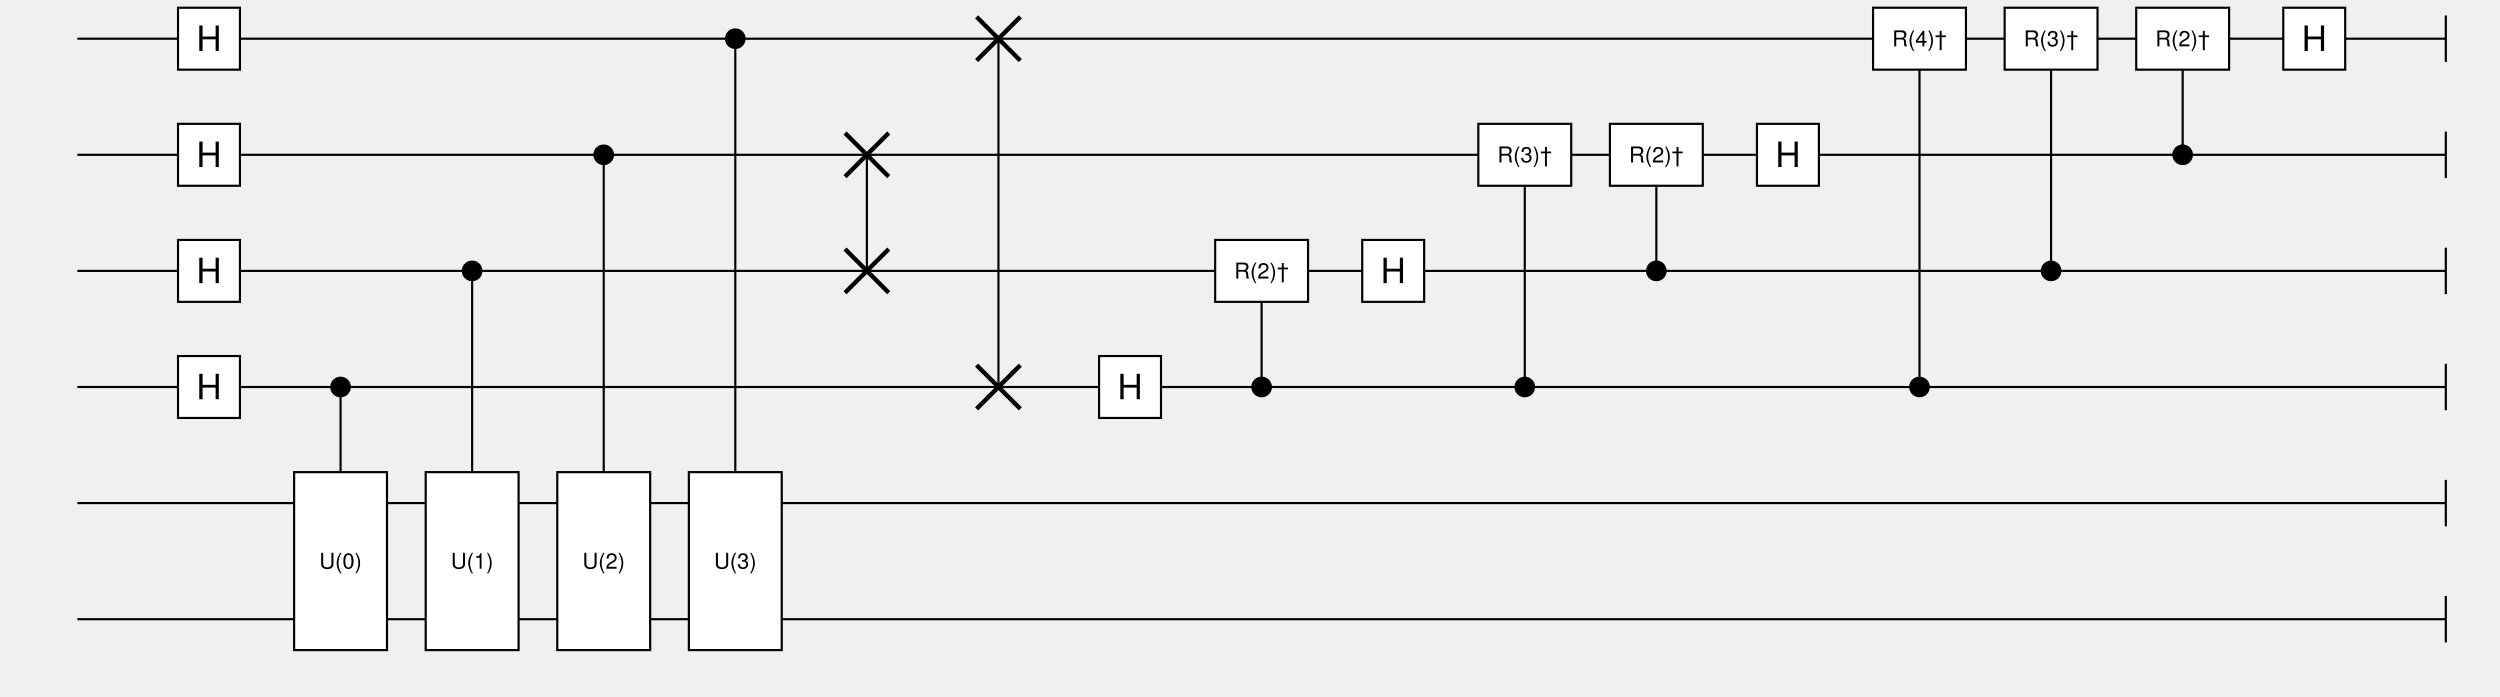
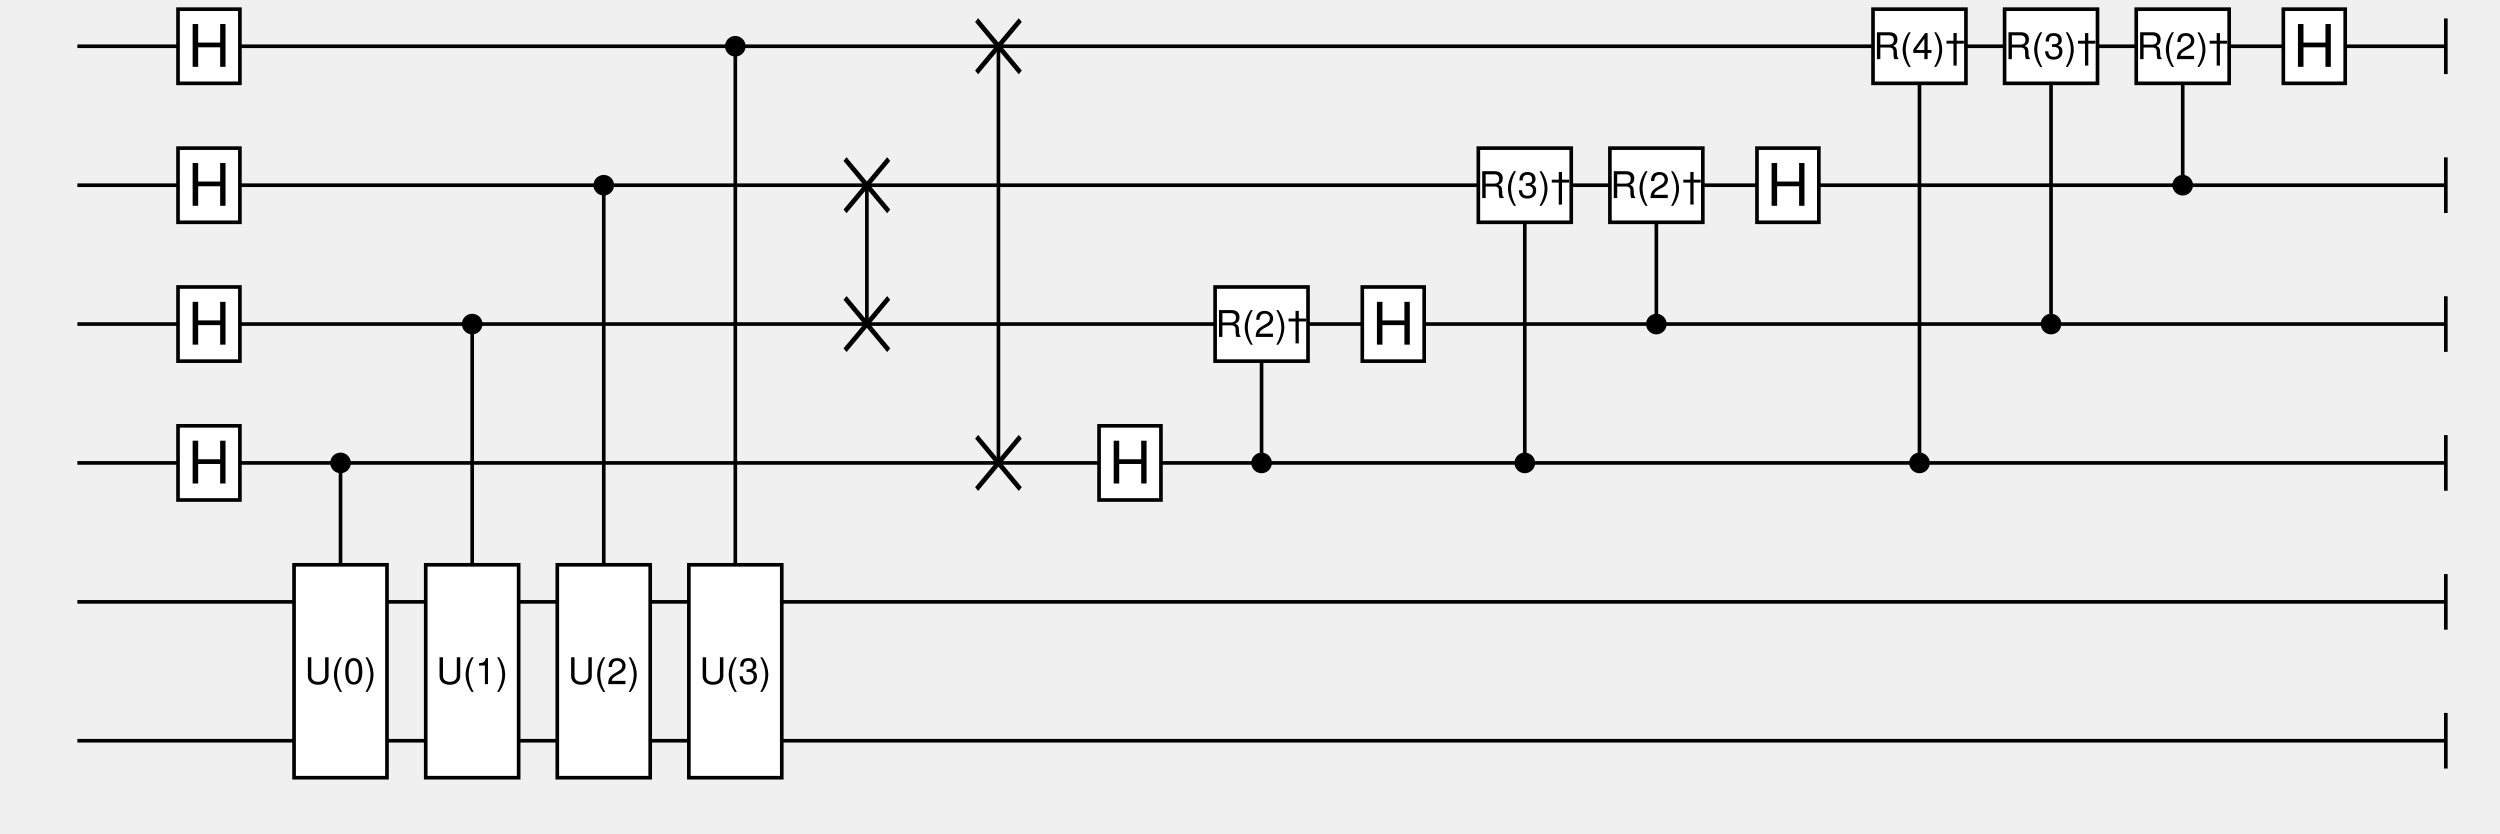
- <svg xmlns="http://www.w3.org/2000/svg" version="1.2" width="403.75mm" height="112.5mm" viewBox="0 0 403.75 112.5" stroke="none" fill="#000000" stroke-width="0.3" font-size="3.88">
+ <svg xmlns="http://www.w3.org/2000/svg" version="1.2" width="240mm" height="80mm" viewBox="0 0 240 80" stroke="none" fill="#000000" stroke-width="0.3" font-size="3.88">
  <defs>
    <marker id="arrow" markerWidth="15" markerHeight="7" refX="5" refY="3.5" orient="auto" markerUnits="strokeWidth">
      <path d="M0,0 L15,3.5 L0,7 z" stroke="context-stroke" fill="context-stroke" />
    </marker>
  </defs>
-   <g stroke-width="0.35" stroke="#000000" id="img-f4092050-1">
-     <g transform="translate(256.88,100)">
-       <path fill="none" d="M138.12,0 L-138.12,0 " class="primitive" />
-     </g>
-   </g>
-   <g stroke-width="0.35" stroke="#000000" id="img-f4092050-2">
-     <g transform="translate(395,100)">
-       <path fill="none" d="M0,-3.75 L0,3.75 " class="primitive" />
-     </g>
-   </g>
-   <g stroke-width="0.35" stroke="#000000" id="img-f4092050-3">
-     <g transform="translate(256.88,81.25)">
-       <path fill="none" d="M138.12,0 L-138.12,0 " class="primitive" />
-     </g>
-   </g>
-   <g stroke-width="0.35" stroke="#000000" id="img-f4092050-4">
-     <g transform="translate(395,81.25)">
-       <path fill="none" d="M0,-3.75 L0,3.75 " class="primitive" />
-     </g>
-   </g>
-   <g stroke-width="0.35" stroke="#000000" id="img-f4092050-5">
-     <g transform="translate(352.5,62.5)">
-       <path fill="none" d="M42.5,0 L-42.5,0 " class="primitive" />
-     </g>
-   </g>
-   <g stroke-width="0.35" stroke="#000000" id="img-f4092050-6">
-     <g transform="translate(395,62.5)">
-       <path fill="none" d="M0,-3.75 L0,3.75 " class="primitive" />
-     </g>
-   </g>
-   <g stroke-width="0.35" stroke="#000000" id="img-f4092050-7">
-     <g transform="translate(363.12,43.75)">
-       <path fill="none" d="M31.88,0 L-31.87,0 " class="primitive" />
-     </g>
-   </g>
-   <g stroke-width="0.35" stroke="#000000" id="img-f4092050-8">
-     <g transform="translate(395,43.75)">
-       <path fill="none" d="M0,-3.75 L0,3.75 " class="primitive" />
-     </g>
-   </g>
-   <g stroke-width="0.35" stroke="#000000" id="img-f4092050-9">
-     <g transform="translate(373.75,25)">
-       <path fill="none" d="M21.25,0 L-21.25,0 " class="primitive" />
-     </g>
-   </g>
-   <g stroke-width="0.35" stroke="#000000" id="img-f4092050-10">
-     <g transform="translate(395,25)">
-       <path fill="none" d="M0,-3.75 L0,3.75 " class="primitive" />
-     </g>
-   </g>
-   <g stroke-width="0.35" stroke="#000000" id="img-f4092050-11">
-     <g transform="translate(384.38,6.25)">
-       <path fill="none" d="M10.62,0 L-10.62,0 " class="primitive" />
-     </g>
-   </g>
-   <g stroke-width="0.35" stroke="#000000" id="img-f4092050-12">
-     <g transform="translate(395,6.25)">
-       <path fill="none" d="M0,-3.75 L0,3.75 " class="primitive" />
-     </g>
-   </g>
-   <g stroke-width="0.35" stroke="#000000" id="img-f4092050-13">
-     <g transform="translate(363.13,6.25)">
-       <path fill="none" d="M10.62,0 L-10.62,0 " class="primitive" />
-     </g>
-   </g>
-   <g stroke-width="0.35" stroke="#000000" id="img-f4092050-14">
-     <g transform="translate(341.88,25)">
-       <path fill="none" d="M10.62,0 L-10.62,0 " class="primitive" />
-     </g>
-   </g>
-   <g stroke-width="0.35" stroke="#000000" id="img-f4092050-15">
-     <g transform="translate(341.88,6.25)">
-       <path fill="none" d="M10.62,0 L-10.62,0 " class="primitive" />
-     </g>
-   </g>
-   <g stroke-width="0.35" stroke="#000000" id="img-f4092050-16">
-     <g transform="translate(352.5,15.62)">
-       <path fill="none" d="M0,9.38 L0,-9.38 " class="primitive" />
-     </g>
-   </g>
-   <g stroke-width="0.35" stroke="#000000" id="img-f4092050-17">
-     <g transform="translate(320.63,43.75)">
-       <path fill="none" d="M10.62,0 L-10.62,0 " class="primitive" />
-     </g>
-   </g>
-   <g stroke-width="0.35" stroke="#000000" id="img-f4092050-18">
-     <g transform="translate(320.63,25)">
-       <path fill="none" d="M10.62,0 L-10.62,0 " class="primitive" />
-     </g>
-   </g>
-   <g stroke-width="0.35" stroke="#000000" id="img-f4092050-19">
-     <g transform="translate(320.63,6.25)">
-       <path fill="none" d="M10.62,0 L-10.62,0 " class="primitive" />
-     </g>
-   </g>
-   <g stroke-width="0.35" stroke="#000000" id="img-f4092050-20">
-     <g transform="translate(331.25,25)">
-       <path fill="none" d="M0,18.75 L0,-18.75 " class="primitive" />
-     </g>
-   </g>
-   <g stroke-width="0.35" stroke="#000000" id="img-f4092050-21">
-     <g transform="translate(278.13,62.5)">
-       <path fill="none" d="M31.88,0 L-31.88,0 " class="primitive" />
-     </g>
-   </g>
-   <g stroke-width="0.35" stroke="#000000" id="img-f4092050-22">
-     <g transform="translate(288.75,43.75)">
-       <path fill="none" d="M21.25,0 L-21.25,0 " class="primitive" />
-     </g>
-   </g>
-   <g stroke-width="0.35" stroke="#000000" id="img-f4092050-23">
-     <g transform="translate(299.38,25)">
-       <path fill="none" d="M10.63,0 L-10.62,0 " class="primitive" />
-     </g>
-   </g>
-   <g stroke-width="0.35" stroke="#000000" id="img-f4092050-24">
-     <g transform="translate(235.63,6.25)">
-       <path fill="none" d="M74.38,0 L-74.38,0 " class="primitive" />
-     </g>
-   </g>
-   <g stroke-width="0.35" stroke="#000000" id="img-f4092050-25">
-     <g transform="translate(310,34.38)">
-       <path fill="none" d="M0,28.12 L0,-28.12 " class="primitive" />
-     </g>
-   </g>
-   <g stroke-width="0.35" stroke="#000000" id="img-f4092050-26">
-     <g transform="translate(278.12,25)">
-       <path fill="none" d="M10.62,0 L-10.62,0 " class="primitive" />
-     </g>
-   </g>
-   <g stroke-width="0.35" stroke="#000000" id="img-f4092050-27">
-     <g transform="translate(256.88,43.75)">
-       <path fill="none" d="M10.62,0 L-10.63,0 " class="primitive" />
-     </g>
-   </g>
-   <g stroke-width="0.35" stroke="#000000" id="img-f4092050-28">
-     <g transform="translate(256.88,25)">
-       <path fill="none" d="M10.62,0 L-10.63,0 " class="primitive" />
-     </g>
-   </g>
-   <g stroke-width="0.35" stroke="#000000" id="img-f4092050-29">
-     <g transform="translate(267.5,34.38)">
-       <path fill="none" d="M0,9.38 L0,-9.38 " class="primitive" />
-     </g>
-   </g>
-   <g stroke-width="0.35" stroke="#000000" id="img-f4092050-30">
-     <g transform="translate(225,62.5)">
-       <path fill="none" d="M21.25,0 L-21.25,0 " class="primitive" />
-     </g>
-   </g>
-   <g stroke-width="0.35" stroke="#000000" id="img-f4092050-31">
-     <g transform="translate(235.63,43.75)">
-       <path fill="none" d="M10.62,0 L-10.62,0 " class="primitive" />
-     </g>
-   </g>
-   <g stroke-width="0.35" stroke="#000000" id="img-f4092050-32">
-     <g transform="translate(203.75,25)">
-       <path fill="none" d="M42.5,0 L-42.5,0 " class="primitive" />
-     </g>
-   </g>
-   <g stroke-width="0.35" stroke="#000000" id="img-f4092050-33">
-     <g transform="translate(246.25,43.75)">
-       <path fill="none" d="M0,18.75 L0,-18.75 " class="primitive" />
-     </g>
-   </g>
-   <g stroke-width="0.35" stroke="#000000" id="img-f4092050-34">
-     <g transform="translate(214.38,43.75)">
-       <path fill="none" d="M10.63,0 L-10.62,0 " class="primitive" />
-     </g>
-   </g>
-   <g stroke-width="0.35" stroke="#000000" id="img-f4092050-35">
-     <g transform="translate(193.12,62.5)">
-       <path fill="none" d="M10.62,0 L-10.62,0 " class="primitive" />
-     </g>
-   </g>
-   <g stroke-width="0.35" stroke="#000000" id="img-f4092050-36">
-     <g transform="translate(182.5,43.75)">
-       <path fill="none" d="M21.25,0 L-21.25,0 " class="primitive" />
-     </g>
-   </g>
-   <g stroke-width="0.35" stroke="#000000" id="img-f4092050-37">
-     <g transform="translate(203.75,53.12)">
-       <path fill="none" d="M0,9.38 L0,-9.38 " class="primitive" />
-     </g>
-   </g>
-   <g stroke-width="0.35" stroke="#000000" id="img-f4092050-38">
-     <g transform="translate(171.88,62.5)">
-       <path fill="none" d="M10.62,0 L-10.62,0 " class="primitive" />
-     </g>
-   </g>
-   <g stroke-width="0.35" stroke="#000000" id="img-f4092050-39">
-     <g transform="translate(140,62.5)">
-       <path fill="none" d="M21.25,0 L-21.25,0 " class="primitive" />
-     </g>
-   </g>
-   <g stroke-width="0.35" stroke="#000000" id="img-f4092050-40">
-     <g transform="translate(150.63,43.75)">
-       <path fill="none" d="M10.62,0 L-10.62,0 " class="primitive" />
-     </g>
-   </g>
-   <g stroke-width="0.35" stroke="#000000" id="img-f4092050-41">
-     <g transform="translate(150.63,25)">
-       <path fill="none" d="M10.62,0 L-10.62,0 " class="primitive" />
-     </g>
-   </g>
-   <g stroke-width="0.35" stroke="#000000" id="img-f4092050-42">
-     <g transform="translate(140,6.25)">
-       <path fill="none" d="M21.25,0 L-21.25,0 " class="primitive" />
-     </g>
-   </g>
-   <g stroke-width="0.35" stroke="#000000" id="img-f4092050-43">
-     <g transform="translate(161.25,34.38)">
-       <path fill="none" d="M0,28.12 L0,-28.12 " class="primitive" />
-     </g>
-   </g>
-   <g stroke-width="0.35" stroke="#000000" id="img-f4092050-44">
-     <g transform="translate(129.38,43.75)">
-       <path fill="none" d="M10.62,0 L-10.63,0 " class="primitive" />
-     </g>
-   </g>
-   <g stroke-width="0.35" stroke="#000000" id="img-f4092050-45">
-     <g transform="translate(129.38,25)">
-       <path fill="none" d="M10.62,0 L-10.63,0 " class="primitive" />
-     </g>
-   </g>
-   <g stroke-width="0.35" stroke="#000000" id="img-f4092050-46">
-     <g transform="translate(140,34.38)">
-       <path fill="none" d="M0,9.38 L0,-9.38 " class="primitive" />
-     </g>
-   </g>
-   <g stroke-width="0.35" stroke="#000000" id="img-f4092050-47">
-     <g transform="translate(108.13,100)">
-       <path fill="none" d="M10.62,0 L-10.62,0 " class="primitive" />
-     </g>
-   </g>
-   <g stroke-width="0.35" stroke="#000000" id="img-f4092050-48">
-     <g transform="translate(108.13,81.25)">
-       <path fill="none" d="M10.62,0 L-10.62,0 " class="primitive" />
-     </g>
-   </g>
-   <g stroke-width="0.35" stroke="#000000" id="img-f4092050-49">
-     <g transform="translate(108.13,62.5)">
-       <path fill="none" d="M10.62,0 L-10.62,0 " class="primitive" />
-     </g>
-   </g>
-   <g stroke-width="0.35" stroke="#000000" id="img-f4092050-50">
-     <g transform="translate(108.13,43.75)">
-       <path fill="none" d="M10.62,0 L-10.62,0 " class="primitive" />
-     </g>
-   </g>
-   <g stroke-width="0.35" stroke="#000000" id="img-f4092050-51">
-     <g transform="translate(108.13,25)">
-       <path fill="none" d="M10.62,0 L-10.62,0 " class="primitive" />
-     </g>
-   </g>
-   <g stroke-width="0.35" stroke="#000000" id="img-f4092050-52">
-     <g transform="translate(76.25,6.25)">
-       <path fill="none" d="M42.5,0 L-42.5,0 " class="primitive" />
-     </g>
-   </g>
-   <g stroke-width="0.35" stroke="#000000" id="img-f4092050-53">
-     <g transform="translate(118.75,48.44)">
-       <path fill="none" d="M0,42.19 L0,-42.19 " class="primitive" />
-     </g>
-   </g>
-   <g stroke-width="0.35" stroke="#000000" id="img-f4092050-54">
-     <g transform="translate(23.13,6.25)">
-       <path fill="none" d="M10.63,0 L-10.63,0 " class="primitive" />
-     </g>
-   </g>
-   <g stroke-width="0.35" stroke="#000000" id="img-f4092050-55">
-     <g transform="translate(86.88,100)">
-       <path fill="none" d="M10.62,0 L-10.62,0 " class="primitive" />
-     </g>
-   </g>
-   <g stroke-width="0.35" stroke="#000000" id="img-f4092050-56">
-     <g transform="translate(86.88,81.25)">
-       <path fill="none" d="M10.62,0 L-10.62,0 " class="primitive" />
-     </g>
-   </g>
-   <g stroke-width="0.35" stroke="#000000" id="img-f4092050-57">
-     <g transform="translate(86.88,62.5)">
-       <path fill="none" d="M10.62,0 L-10.62,0 " class="primitive" />
-     </g>
-   </g>
-   <g stroke-width="0.35" stroke="#000000" id="img-f4092050-58">
-     <g transform="translate(86.88,43.75)">
-       <path fill="none" d="M10.62,0 L-10.62,0 " class="primitive" />
-     </g>
-   </g>
-   <g stroke-width="0.35" stroke="#000000" id="img-f4092050-59">
-     <g transform="translate(65.63,25)">
-       <path fill="none" d="M31.88,0 L-31.88,0 " class="primitive" />
-     </g>
-   </g>
-   <g stroke-width="0.35" stroke="#000000" id="img-f4092050-60">
-     <g transform="translate(97.5,57.81)">
-       <path fill="none" d="M0,32.81 L0,-32.81 " class="primitive" />
-     </g>
-   </g>
-   <g stroke-width="0.35" stroke="#000000" id="img-f4092050-61">
-     <g transform="translate(23.13,25)">
-       <path fill="none" d="M10.63,0 L-10.63,0 " class="primitive" />
-     </g>
-   </g>
-   <g stroke-width="0.35" stroke="#000000" id="img-f4092050-62">
-     <g transform="translate(65.63,100)">
-       <path fill="none" d="M10.62,0 L-10.63,0 " class="primitive" />
-     </g>
-   </g>
-   <g stroke-width="0.35" stroke="#000000" id="img-f4092050-63">
-     <g transform="translate(65.63,81.25)">
-       <path fill="none" d="M10.62,0 L-10.63,0 " class="primitive" />
-     </g>
-   </g>
-   <g stroke-width="0.35" stroke="#000000" id="img-f4092050-64">
-     <g transform="translate(65.63,62.5)">
-       <path fill="none" d="M10.62,0 L-10.63,0 " class="primitive" />
-     </g>
-   </g>
-   <g stroke-width="0.35" stroke="#000000" id="img-f4092050-65">
-     <g transform="translate(55,43.75)">
-       <path fill="none" d="M21.25,0 L-21.25,0 " class="primitive" />
-     </g>
-   </g>
-   <g stroke-width="0.35" stroke="#000000" id="img-f4092050-66">
-     <g transform="translate(76.25,67.19)">
-       <path fill="none" d="M0,23.44 L0,-23.44 " class="primitive" />
-     </g>
-   </g>
-   <g stroke-width="0.35" stroke="#000000" id="img-f4092050-67">
-     <g transform="translate(23.13,43.75)">
-       <path fill="none" d="M10.63,0 L-10.63,0 " class="primitive" />
-     </g>
-   </g>
-   <g stroke-width="0.35" stroke="#000000" id="img-f4092050-68">
-     <g transform="translate(33.75,100)">
-       <path fill="none" d="M21.25,0 L-21.25,0 " class="primitive" />
-     </g>
-   </g>
-   <g stroke-width="0.35" stroke="#000000" id="img-f4092050-69">
-     <g transform="translate(33.75,81.25)">
-       <path fill="none" d="M21.25,0 L-21.25,0 " class="primitive" />
-     </g>
-   </g>
-   <g stroke-width="0.35" stroke="#000000" id="img-f4092050-70">
-     <g transform="translate(44.38,62.5)">
-       <path fill="none" d="M10.62,0 L-10.62,0 " class="primitive" />
-     </g>
-   </g>
-   <g stroke-width="0.35" stroke="#000000" id="img-f4092050-71">
-     <g transform="translate(55,76.56)">
-       <path fill="none" d="M0,14.06 L0,-14.06 " class="primitive" />
-     </g>
-   </g>
-   <g stroke-width="0.35" stroke="#000000" id="img-f4092050-72">
-     <g transform="translate(23.13,62.5)">
-       <path fill="none" d="M10.63,0 L-10.63,0 " class="primitive" />
-     </g>
-   </g>
-   <g stroke-width="0.35" stroke="#000000" fill="#FFFFFF" id="img-f4092050-73">
-     <g transform="translate(373.75,6.25)">
-       <path d="M-5,-5 L5,-5 5,5 -5,5  z" class="primitive" />
-     </g>
-   </g>
-   <g fill="#000000" id="img-f4092050-74">
-     <g transform="translate(352.5,25)">
-       <circle cx="0" cy="0" r="1.67" class="primitive" />
-     </g>
-   </g>
-   <g stroke-width="0.35" stroke="#000000" fill="#FFFFFF" id="img-f4092050-75">
-     <g transform="translate(352.5,6.25)">
-       <path d="M-7.5,-5 L7.5,-5 7.5,5 -7.5,5  z" class="primitive" />
-     </g>
-   </g>
-   <g fill="#000000" id="img-f4092050-76">
-     <g transform="translate(331.25,43.75)">
-       <circle cx="0" cy="0" r="1.67" class="primitive" />
-     </g>
-   </g>
-   <g stroke-width="0.35" stroke="#000000" fill="#FFFFFF" id="img-f4092050-77">
-     <g transform="translate(331.25,6.25)">
-       <path d="M-7.5,-5 L7.5,-5 7.5,5 -7.5,5  z" class="primitive" />
-     </g>
-   </g>
-   <g fill="#000000" id="img-f4092050-78">
-     <g transform="translate(310,62.5)">
-       <circle cx="0" cy="0" r="1.67" class="primitive" />
-     </g>
-   </g>
-   <g stroke-width="0.35" stroke="#000000" fill="#FFFFFF" id="img-f4092050-79">
-     <g transform="translate(310,6.25)">
-       <path d="M-7.5,-5 L7.5,-5 7.5,5 -7.5,5  z" class="primitive" />
-     </g>
-   </g>
-   <g stroke-width="0.35" stroke="#000000" fill="#FFFFFF" id="img-f4092050-80">
-     <g transform="translate(288.75,25)">
-       <path d="M-5,-5 L5,-5 5,5 -5,5  z" class="primitive" />
-     </g>
-   </g>
-   <g fill="#000000" id="img-f4092050-81">
-     <g transform="translate(267.5,43.75)">
-       <circle cx="0" cy="0" r="1.67" class="primitive" />
-     </g>
-   </g>
-   <g stroke-width="0.35" stroke="#000000" fill="#FFFFFF" id="img-f4092050-82">
-     <g transform="translate(267.5,25)">
-       <path d="M-7.5,-5 L7.5,-5 7.5,5 -7.5,5  z" class="primitive" />
-     </g>
-   </g>
-   <g fill="#000000" id="img-f4092050-83">
-     <g transform="translate(246.25,62.5)">
-       <circle cx="0" cy="0" r="1.67" class="primitive" />
-     </g>
-   </g>
-   <g stroke-width="0.35" stroke="#000000" fill="#FFFFFF" id="img-f4092050-84">
-     <g transform="translate(246.25,25)">
-       <path d="M-7.5,-5 L7.5,-5 7.5,5 -7.5,5  z" class="primitive" />
-     </g>
-   </g>
-   <g stroke-width="0.35" stroke="#000000" fill="#FFFFFF" id="img-f4092050-85">
-     <g transform="translate(225,43.75)">
-       <path d="M-5,-5 L5,-5 5,5 -5,5  z" class="primitive" />
-     </g>
-   </g>
-   <g fill="#000000" id="img-f4092050-86">
-     <g transform="translate(203.75,62.5)">
-       <circle cx="0" cy="0" r="1.67" class="primitive" />
-     </g>
-   </g>
-   <g stroke-width="0.35" stroke="#000000" fill="#FFFFFF" id="img-f4092050-87">
-     <g transform="translate(203.75,43.75)">
-       <path d="M-7.5,-5 L7.5,-5 7.5,5 -7.5,5  z" class="primitive" />
-     </g>
-   </g>
-   <g stroke-width="0.35" stroke="#000000" fill="#FFFFFF" id="img-f4092050-88">
-     <g transform="translate(182.5,62.5)">
-       <path d="M-5,-5 L5,-5 5,5 -5,5  z" class="primitive" />
-     </g>
-   </g>
-   <g fill="#000000" id="img-f4092050-89">
-     <g transform="translate(161.25,62.5)">
-       <path d="M-0.5,0 L-3.78,-3.28 -3.28,-3.78 0,-0.5 3.28,-3.78 3.78,-3.28 0.5,0 3.78,3.28 3.28,3.78 0,0.5 -3.28,3.78 -3.78,3.28  z" class="primitive" />
-     </g>
-   </g>
-   <g fill="#000000" id="img-f4092050-90">
-     <g transform="translate(161.25,6.25)">
-       <path d="M-0.5,0 L-3.78,-3.28 -3.28,-3.78 0,-0.5 3.28,-3.78 3.78,-3.28 0.5,0 3.78,3.28 3.28,3.78 0,0.5 -3.28,3.78 -3.78,3.28  z" class="primitive" />
-     </g>
-   </g>
-   <g fill="#000000" id="img-f4092050-91">
-     <g transform="translate(140,43.75)">
-       <path d="M-0.5,0 L-3.78,-3.28 -3.28,-3.78 0,-0.5 3.28,-3.78 3.78,-3.28 0.5,0 3.78,3.28 3.28,3.78 0,0.5 -3.28,3.78 -3.78,3.28  z" class="primitive" />
-     </g>
-   </g>
-   <g fill="#000000" id="img-f4092050-92">
-     <g transform="translate(140,25)">
-       <path d="M-0.5,-0 L-3.78,-3.28 -3.28,-3.78 0,-0.5 3.28,-3.78 3.78,-3.28 0.5,-0 3.78,3.28 3.28,3.78 0,0.5 -3.28,3.78 -3.78,3.28  z" class="primitive" />
-     </g>
-   </g>
-   <g stroke-width="0.35" stroke="#000000" fill="#FFFFFF" id="img-f4092050-93">
-     <g transform="translate(118.75,90.62)">
-       <path d="M-7.5,-14.37 L7.5,-14.37 7.5,14.37 -7.5,14.37  z" class="primitive" />
-     </g>
-   </g>
-   <g fill="#000000" id="img-f4092050-94">
-     <g transform="translate(118.75,6.25)">
-       <circle cx="0" cy="0" r="1.67" class="primitive" />
-     </g>
-   </g>
-   <g stroke-width="0.35" stroke="#000000" fill="#FFFFFF" id="img-f4092050-95">
-     <g transform="translate(33.75,6.25)">
-       <path d="M-5,-5 L5,-5 5,5 -5,5  z" class="primitive" />
-     </g>
-   </g>
-   <g stroke-width="0.35" stroke="#000000" fill="#FFFFFF" id="img-f4092050-96">
-     <g transform="translate(97.5,90.62)">
-       <path d="M-7.5,-14.37 L7.5,-14.37 7.5,14.37 -7.5,14.37  z" class="primitive" />
-     </g>
-   </g>
-   <g fill="#000000" id="img-f4092050-97">
-     <g transform="translate(97.5,25)">
-       <circle cx="0" cy="0" r="1.67" class="primitive" />
-     </g>
-   </g>
-   <g stroke-width="0.35" stroke="#000000" fill="#FFFFFF" id="img-f4092050-98">
-     <g transform="translate(33.75,25)">
-       <path d="M-5,-5 L5,-5 5,5 -5,5  z" class="primitive" />
-     </g>
-   </g>
-   <g stroke-width="0.35" stroke="#000000" fill="#FFFFFF" id="img-f4092050-99">
-     <g transform="translate(76.25,90.62)">
-       <path d="M-7.5,-14.37 L7.5,-14.37 7.5,14.37 -7.5,14.37  z" class="primitive" />
-     </g>
-   </g>
-   <g fill="#000000" id="img-f4092050-100">
-     <g transform="translate(76.25,43.75)">
-       <circle cx="0" cy="0" r="1.67" class="primitive" />
-     </g>
-   </g>
-   <g stroke-width="0.35" stroke="#000000" fill="#FFFFFF" id="img-f4092050-101">
-     <g transform="translate(33.75,43.75)">
-       <path d="M-5,-5 L5,-5 5,5 -5,5  z" class="primitive" />
-     </g>
-   </g>
-   <g stroke-width="0.35" stroke="#000000" fill="#FFFFFF" id="img-f4092050-102">
-     <g transform="translate(55,90.62)">
-       <path d="M-7.5,-14.37 L7.5,-14.37 7.5,14.37 -7.5,14.37  z" class="primitive" />
-     </g>
-   </g>
-   <g fill="#000000" id="img-f4092050-103">
-     <g transform="translate(55,62.5)">
-       <circle cx="0" cy="0" r="1.67" class="primitive" />
-     </g>
-   </g>
-   <g stroke-width="0.35" stroke="#000000" fill="#FFFFFF" id="img-f4092050-104">
-     <g transform="translate(33.75,62.5)">
-       <path d="M-5,-5 L5,-5 5,5 -5,5  z" class="primitive" />
-     </g>
-   </g>
-   <g font-family="Helvetica Neue" font-size="5.64" id="img-f4092050-105">
-     <g transform="translate(373.75,6.25)">
-       <g class="primitive">
-         <text text-anchor="middle" dy="0.35em">H</text>
-       </g>
-     </g>
-   </g>
-   <g font-family="Helvetica Neue" font-size="3.53" id="img-f4092050-106">
-     <g transform="translate(352.5,6.25)">
+   <g stroke-width="0.35" stroke="#000000" id="img-9f46b6a2-1">
+     <g transform="translate(152.69,71.11)">
+       <path fill="none" d="M82.11,0 L-82.11,0 " class="primitive" />
+     </g>
+   </g>
+   <g stroke-width="0.35" stroke="#000000" id="img-9f46b6a2-2">
+     <g transform="translate(234.8,71.11)">
+       <path fill="none" d="M0,-2.67 L0,2.67 " class="primitive" />
+     </g>
+   </g>
+   <g stroke-width="0.35" stroke="#000000" id="img-9f46b6a2-3">
+     <g transform="translate(152.69,57.78)">
+       <path fill="none" d="M82.11,0 L-82.11,0 " class="primitive" />
+     </g>
+   </g>
+   <g stroke-width="0.35" stroke="#000000" id="img-9f46b6a2-4">
+     <g transform="translate(234.8,57.78)">
+       <path fill="none" d="M0,-2.67 L0,2.67 " class="primitive" />
+     </g>
+   </g>
+   <g stroke-width="0.35" stroke="#000000" id="img-9f46b6a2-5">
+     <g transform="translate(209.54,44.44)">
+       <path fill="none" d="M25.26,0 L-25.26,0 " class="primitive" />
+     </g>
+   </g>
+   <g stroke-width="0.35" stroke="#000000" id="img-9f46b6a2-6">
+     <g transform="translate(234.8,44.44)">
+       <path fill="none" d="M0,-2.67 L0,2.67 " class="primitive" />
+     </g>
+   </g>
+   <g stroke-width="0.35" stroke="#000000" id="img-9f46b6a2-7">
+     <g transform="translate(215.85,31.11)">
+       <path fill="none" d="M18.95,0 L-18.95,0 " class="primitive" />
+     </g>
+   </g>
+   <g stroke-width="0.35" stroke="#000000" id="img-9f46b6a2-8">
+     <g transform="translate(234.8,31.11)">
+       <path fill="none" d="M0,-2.67 L0,2.67 " class="primitive" />
+     </g>
+   </g>
+   <g stroke-width="0.35" stroke="#000000" id="img-9f46b6a2-9">
+     <g transform="translate(222.17,17.78)">
+       <path fill="none" d="M12.63,0 L-12.63,0 " class="primitive" />
+     </g>
+   </g>
+   <g stroke-width="0.35" stroke="#000000" id="img-9f46b6a2-10">
+     <g transform="translate(234.8,17.78)">
+       <path fill="none" d="M0,-2.67 L0,2.67 " class="primitive" />
+     </g>
+   </g>
+   <g stroke-width="0.35" stroke="#000000" id="img-9f46b6a2-11">
+     <g transform="translate(228.48,4.44)">
+       <path fill="none" d="M6.32,0 L-6.32,0 " class="primitive" />
+     </g>
+   </g>
+   <g stroke-width="0.35" stroke="#000000" id="img-9f46b6a2-12">
+     <g transform="translate(234.8,4.44)">
+       <path fill="none" d="M0,-2.67 L0,2.67 " class="primitive" />
+     </g>
+   </g>
+   <g stroke-width="0.35" stroke="#000000" id="img-9f46b6a2-13">
+     <g transform="translate(215.85,4.44)">
+       <path fill="none" d="M6.32,0 L-6.32,0 " class="primitive" />
+     </g>
+   </g>
+   <g stroke-width="0.35" stroke="#000000" id="img-9f46b6a2-14">
+     <g transform="translate(203.22,17.78)">
+       <path fill="none" d="M6.32,0 L-6.32,0 " class="primitive" />
+     </g>
+   </g>
+   <g stroke-width="0.35" stroke="#000000" id="img-9f46b6a2-15">
+     <g transform="translate(203.22,4.44)">
+       <path fill="none" d="M6.32,0 L-6.32,0 " class="primitive" />
+     </g>
+   </g>
+   <g stroke-width="0.35" stroke="#000000" id="img-9f46b6a2-16">
+     <g transform="translate(209.54,11.11)">
+       <path fill="none" d="M0,6.67 L0,-6.67 " class="primitive" />
+     </g>
+   </g>
+   <g stroke-width="0.35" stroke="#000000" id="img-9f46b6a2-17">
+     <g transform="translate(190.59,31.11)">
+       <path fill="none" d="M6.32,0 L-6.32,0 " class="primitive" />
+     </g>
+   </g>
+   <g stroke-width="0.35" stroke="#000000" id="img-9f46b6a2-18">
+     <g transform="translate(190.59,17.78)">
+       <path fill="none" d="M6.32,0 L-6.32,0 " class="primitive" />
+     </g>
+   </g>
+   <g stroke-width="0.35" stroke="#000000" id="img-9f46b6a2-19">
+     <g transform="translate(190.59,4.44)">
+       <path fill="none" d="M6.32,0 L-6.32,0 " class="primitive" />
+     </g>
+   </g>
+   <g stroke-width="0.35" stroke="#000000" id="img-9f46b6a2-20">
+     <g transform="translate(196.9,17.78)">
+       <path fill="none" d="M0,13.33 L0,-13.33 " class="primitive" />
+     </g>
+   </g>
+   <g stroke-width="0.35" stroke="#000000" id="img-9f46b6a2-21">
+     <g transform="translate(165.33,44.44)">
+       <path fill="none" d="M18.95,0 L-18.95,0 " class="primitive" />
+     </g>
+   </g>
+   <g stroke-width="0.35" stroke="#000000" id="img-9f46b6a2-22">
+     <g transform="translate(171.64,31.11)">
+       <path fill="none" d="M12.63,0 L-12.63,0 " class="primitive" />
+     </g>
+   </g>
+   <g stroke-width="0.35" stroke="#000000" id="img-9f46b6a2-23">
+     <g transform="translate(177.96,17.78)">
+       <path fill="none" d="M6.32,0 L-6.32,0 " class="primitive" />
+     </g>
+   </g>
+   <g stroke-width="0.35" stroke="#000000" id="img-9f46b6a2-24">
+     <g transform="translate(140.06,4.44)">
+       <path fill="none" d="M44.21,0 L-44.21,0 " class="primitive" />
+     </g>
+   </g>
+   <g stroke-width="0.35" stroke="#000000" id="img-9f46b6a2-25">
+     <g transform="translate(184.27,24.44)">
+       <path fill="none" d="M0,20 L0,-20 " class="primitive" />
+     </g>
+   </g>
+   <g stroke-width="0.35" stroke="#000000" id="img-9f46b6a2-26">
+     <g transform="translate(165.33,17.78)">
+       <path fill="none" d="M6.32,0 L-6.32,0 " class="primitive" />
+     </g>
+   </g>
+   <g stroke-width="0.35" stroke="#000000" id="img-9f46b6a2-27">
+     <g transform="translate(152.69,31.11)">
+       <path fill="none" d="M6.32,0 L-6.32,0 " class="primitive" />
+     </g>
+   </g>
+   <g stroke-width="0.35" stroke="#000000" id="img-9f46b6a2-28">
+     <g transform="translate(152.69,17.78)">
+       <path fill="none" d="M6.32,0 L-6.32,0 " class="primitive" />
+     </g>
+   </g>
+   <g stroke-width="0.35" stroke="#000000" id="img-9f46b6a2-29">
+     <g transform="translate(159.01,24.44)">
+       <path fill="none" d="M0,6.67 L0,-6.67 " class="primitive" />
+     </g>
+   </g>
+   <g stroke-width="0.35" stroke="#000000" id="img-9f46b6a2-30">
+     <g transform="translate(133.75,44.44)">
+       <path fill="none" d="M12.63,0 L-12.63,0 " class="primitive" />
+     </g>
+   </g>
+   <g stroke-width="0.35" stroke="#000000" id="img-9f46b6a2-31">
+     <g transform="translate(140.06,31.11)">
+       <path fill="none" d="M6.32,0 L-6.32,0 " class="primitive" />
+     </g>
+   </g>
+   <g stroke-width="0.35" stroke="#000000" id="img-9f46b6a2-32">
+     <g transform="translate(121.11,17.78)">
+       <path fill="none" d="M25.26,0 L-25.26,0 " class="primitive" />
+     </g>
+   </g>
+   <g stroke-width="0.35" stroke="#000000" id="img-9f46b6a2-33">
+     <g transform="translate(146.38,31.11)">
+       <path fill="none" d="M0,13.33 L0,-13.33 " class="primitive" />
+     </g>
+   </g>
+   <g stroke-width="0.35" stroke="#000000" id="img-9f46b6a2-34">
+     <g transform="translate(127.43,31.11)">
+       <path fill="none" d="M6.32,0 L-6.32,0 " class="primitive" />
+     </g>
+   </g>
+   <g stroke-width="0.35" stroke="#000000" id="img-9f46b6a2-35">
+     <g transform="translate(114.8,44.44)">
+       <path fill="none" d="M6.32,0 L-6.32,0 " class="primitive" />
+     </g>
+   </g>
+   <g stroke-width="0.35" stroke="#000000" id="img-9f46b6a2-36">
+     <g transform="translate(108.48,31.11)">
+       <path fill="none" d="M12.63,0 L-12.63,0 " class="primitive" />
+     </g>
+   </g>
+   <g stroke-width="0.35" stroke="#000000" id="img-9f46b6a2-37">
+     <g transform="translate(121.11,37.78)">
+       <path fill="none" d="M0,6.67 L0,-6.67 " class="primitive" />
+     </g>
+   </g>
+   <g stroke-width="0.35" stroke="#000000" id="img-9f46b6a2-38">
+     <g transform="translate(102.17,44.44)">
+       <path fill="none" d="M6.32,0 L-6.32,0 " class="primitive" />
+     </g>
+   </g>
+   <g stroke-width="0.35" stroke="#000000" id="img-9f46b6a2-39">
+     <g transform="translate(83.22,44.44)">
+       <path fill="none" d="M12.63,0 L-12.63,0 " class="primitive" />
+     </g>
+   </g>
+   <g stroke-width="0.35" stroke="#000000" id="img-9f46b6a2-40">
+     <g transform="translate(89.54,31.11)">
+       <path fill="none" d="M6.32,0 L-6.32,0 " class="primitive" />
+     </g>
+   </g>
+   <g stroke-width="0.35" stroke="#000000" id="img-9f46b6a2-41">
+     <g transform="translate(89.54,17.78)">
+       <path fill="none" d="M6.32,0 L-6.32,0 " class="primitive" />
+     </g>
+   </g>
+   <g stroke-width="0.35" stroke="#000000" id="img-9f46b6a2-42">
+     <g transform="translate(83.22,4.44)">
+       <path fill="none" d="M12.63,0 L-12.63,0 " class="primitive" />
+     </g>
+   </g>
+   <g stroke-width="0.35" stroke="#000000" id="img-9f46b6a2-43">
+     <g transform="translate(95.85,24.44)">
+       <path fill="none" d="M0,20 L0,-20 " class="primitive" />
+     </g>
+   </g>
+   <g stroke-width="0.35" stroke="#000000" id="img-9f46b6a2-44">
+     <g transform="translate(76.9,31.11)">
+       <path fill="none" d="M6.32,0 L-6.32,0 " class="primitive" />
+     </g>
+   </g>
+   <g stroke-width="0.35" stroke="#000000" id="img-9f46b6a2-45">
+     <g transform="translate(76.9,17.78)">
+       <path fill="none" d="M6.32,0 L-6.32,0 " class="primitive" />
+     </g>
+   </g>
+   <g stroke-width="0.35" stroke="#000000" id="img-9f46b6a2-46">
+     <g transform="translate(83.22,24.44)">
+       <path fill="none" d="M0,6.67 L0,-6.67 " class="primitive" />
+     </g>
+   </g>
+   <g stroke-width="0.35" stroke="#000000" id="img-9f46b6a2-47">
+     <g transform="translate(64.27,71.11)">
+       <path fill="none" d="M6.32,0 L-6.32,0 " class="primitive" />
+     </g>
+   </g>
+   <g stroke-width="0.35" stroke="#000000" id="img-9f46b6a2-48">
+     <g transform="translate(64.27,57.78)">
+       <path fill="none" d="M6.32,0 L-6.32,0 " class="primitive" />
+     </g>
+   </g>
+   <g stroke-width="0.35" stroke="#000000" id="img-9f46b6a2-49">
+     <g transform="translate(64.27,44.44)">
+       <path fill="none" d="M6.32,0 L-6.32,0 " class="primitive" />
+     </g>
+   </g>
+   <g stroke-width="0.35" stroke="#000000" id="img-9f46b6a2-50">
+     <g transform="translate(64.27,31.11)">
+       <path fill="none" d="M6.32,0 L-6.32,0 " class="primitive" />
+     </g>
+   </g>
+   <g stroke-width="0.35" stroke="#000000" id="img-9f46b6a2-51">
+     <g transform="translate(64.27,17.78)">
+       <path fill="none" d="M6.32,0 L-6.32,0 " class="primitive" />
+     </g>
+   </g>
+   <g stroke-width="0.35" stroke="#000000" id="img-9f46b6a2-52">
+     <g transform="translate(45.33,4.44)">
+       <path fill="none" d="M25.26,0 L-25.26,0 " class="primitive" />
+     </g>
+   </g>
+   <g stroke-width="0.35" stroke="#000000" id="img-9f46b6a2-53">
+     <g transform="translate(70.59,34.44)">
+       <path fill="none" d="M0,30 L0,-30 " class="primitive" />
+     </g>
+   </g>
+   <g stroke-width="0.35" stroke="#000000" id="img-9f46b6a2-54">
+     <g transform="translate(13.75,4.44)">
+       <path fill="none" d="M6.32,0 L-6.32,0 " class="primitive" />
+     </g>
+   </g>
+   <g stroke-width="0.35" stroke="#000000" id="img-9f46b6a2-55">
+     <g transform="translate(51.64,71.11)">
+       <path fill="none" d="M6.32,0 L-6.32,0 " class="primitive" />
+     </g>
+   </g>
+   <g stroke-width="0.35" stroke="#000000" id="img-9f46b6a2-56">
+     <g transform="translate(51.64,57.78)">
+       <path fill="none" d="M6.32,0 L-6.32,0 " class="primitive" />
+     </g>
+   </g>
+   <g stroke-width="0.35" stroke="#000000" id="img-9f46b6a2-57">
+     <g transform="translate(51.64,44.44)">
+       <path fill="none" d="M6.32,0 L-6.32,0 " class="primitive" />
+     </g>
+   </g>
+   <g stroke-width="0.35" stroke="#000000" id="img-9f46b6a2-58">
+     <g transform="translate(51.64,31.11)">
+       <path fill="none" d="M6.32,0 L-6.32,0 " class="primitive" />
+     </g>
+   </g>
+   <g stroke-width="0.35" stroke="#000000" id="img-9f46b6a2-59">
+     <g transform="translate(39.01,17.78)">
+       <path fill="none" d="M18.95,0 L-18.95,0 " class="primitive" />
+     </g>
+   </g>
+   <g stroke-width="0.35" stroke="#000000" id="img-9f46b6a2-60">
+     <g transform="translate(57.96,41.11)">
+       <path fill="none" d="M0,23.33 L0,-23.33 " class="primitive" />
+     </g>
+   </g>
+   <g stroke-width="0.35" stroke="#000000" id="img-9f46b6a2-61">
+     <g transform="translate(13.75,17.78)">
+       <path fill="none" d="M6.32,0 L-6.32,0 " class="primitive" />
+     </g>
+   </g>
+   <g stroke-width="0.35" stroke="#000000" id="img-9f46b6a2-62">
+     <g transform="translate(39.01,71.11)">
+       <path fill="none" d="M6.32,0 L-6.32,0 " class="primitive" />
+     </g>
+   </g>
+   <g stroke-width="0.35" stroke="#000000" id="img-9f46b6a2-63">
+     <g transform="translate(39.01,57.78)">
+       <path fill="none" d="M6.32,0 L-6.32,0 " class="primitive" />
+     </g>
+   </g>
+   <g stroke-width="0.35" stroke="#000000" id="img-9f46b6a2-64">
+     <g transform="translate(39.01,44.44)">
+       <path fill="none" d="M6.32,0 L-6.32,0 " class="primitive" />
+     </g>
+   </g>
+   <g stroke-width="0.35" stroke="#000000" id="img-9f46b6a2-65">
+     <g transform="translate(32.69,31.11)">
+       <path fill="none" d="M12.63,0 L-12.63,0 " class="primitive" />
+     </g>
+   </g>
+   <g stroke-width="0.35" stroke="#000000" id="img-9f46b6a2-66">
+     <g transform="translate(45.33,47.78)">
+       <path fill="none" d="M0,16.67 L0,-16.67 " class="primitive" />
+     </g>
+   </g>
+   <g stroke-width="0.35" stroke="#000000" id="img-9f46b6a2-67">
+     <g transform="translate(13.75,31.11)">
+       <path fill="none" d="M6.32,0 L-6.32,0 " class="primitive" />
+     </g>
+   </g>
+   <g stroke-width="0.35" stroke="#000000" id="img-9f46b6a2-68">
+     <g transform="translate(20.06,71.11)">
+       <path fill="none" d="M12.63,0 L-12.63,0 " class="primitive" />
+     </g>
+   </g>
+   <g stroke-width="0.35" stroke="#000000" id="img-9f46b6a2-69">
+     <g transform="translate(20.06,57.78)">
+       <path fill="none" d="M12.63,0 L-12.63,0 " class="primitive" />
+     </g>
+   </g>
+   <g stroke-width="0.35" stroke="#000000" id="img-9f46b6a2-70">
+     <g transform="translate(26.38,44.44)">
+       <path fill="none" d="M6.32,0 L-6.32,0 " class="primitive" />
+     </g>
+   </g>
+   <g stroke-width="0.35" stroke="#000000" id="img-9f46b6a2-71">
+     <g transform="translate(32.69,54.44)">
+       <path fill="none" d="M0,10 L0,-10 " class="primitive" />
+     </g>
+   </g>
+   <g stroke-width="0.35" stroke="#000000" id="img-9f46b6a2-72">
+     <g transform="translate(13.75,44.44)">
+       <path fill="none" d="M6.32,0 L-6.32,0 " class="primitive" />
+     </g>
+   </g>
+   <g stroke-width="0.35" stroke="#000000" fill="#FFFFFF" id="img-9f46b6a2-73">
+     <g transform="translate(222.17,4.44)">
+       <path d="M-2.97,-3.56 L2.97,-3.56 2.97,3.56 -2.97,3.56  z" class="primitive" />
+     </g>
+   </g>
+   <g fill="#000000" id="img-9f46b6a2-74">
+     <g transform="translate(209.54,17.78)">
+       <circle cx="0" cy="0" r="0.99" class="primitive" />
+     </g>
+   </g>
+   <g stroke-width="0.35" stroke="#000000" fill="#FFFFFF" id="img-9f46b6a2-75">
+     <g transform="translate(209.54,4.44)">
+       <path d="M-4.46,-3.56 L4.46,-3.56 4.46,3.56 -4.46,3.56  z" class="primitive" />
+     </g>
+   </g>
+   <g fill="#000000" id="img-9f46b6a2-76">
+     <g transform="translate(196.9,31.11)">
+       <circle cx="0" cy="0" r="0.99" class="primitive" />
+     </g>
+   </g>
+   <g stroke-width="0.35" stroke="#000000" fill="#FFFFFF" id="img-9f46b6a2-77">
+     <g transform="translate(196.9,4.44)">
+       <path d="M-4.46,-3.56 L4.46,-3.56 4.46,3.56 -4.46,3.56  z" class="primitive" />
+     </g>
+   </g>
+   <g fill="#000000" id="img-9f46b6a2-78">
+     <g transform="translate(184.27,44.44)">
+       <circle cx="0" cy="0" r="0.99" class="primitive" />
+     </g>
+   </g>
+   <g stroke-width="0.35" stroke="#000000" fill="#FFFFFF" id="img-9f46b6a2-79">
+     <g transform="translate(184.27,4.44)">
+       <path d="M-4.46,-3.56 L4.46,-3.56 4.46,3.56 -4.46,3.56  z" class="primitive" />
+     </g>
+   </g>
+   <g stroke-width="0.35" stroke="#000000" fill="#FFFFFF" id="img-9f46b6a2-80">
+     <g transform="translate(171.64,17.78)">
+       <path d="M-2.97,-3.56 L2.97,-3.56 2.97,3.56 -2.97,3.56  z" class="primitive" />
+     </g>
+   </g>
+   <g fill="#000000" id="img-9f46b6a2-81">
+     <g transform="translate(159.01,31.11)">
+       <circle cx="0" cy="0" r="0.99" class="primitive" />
+     </g>
+   </g>
+   <g stroke-width="0.35" stroke="#000000" fill="#FFFFFF" id="img-9f46b6a2-82">
+     <g transform="translate(159.01,17.78)">
+       <path d="M-4.46,-3.56 L4.46,-3.56 4.46,3.56 -4.46,3.56  z" class="primitive" />
+     </g>
+   </g>
+   <g fill="#000000" id="img-9f46b6a2-83">
+     <g transform="translate(146.38,44.44)">
+       <circle cx="0" cy="0" r="0.99" class="primitive" />
+     </g>
+   </g>
+   <g stroke-width="0.35" stroke="#000000" fill="#FFFFFF" id="img-9f46b6a2-84">
+     <g transform="translate(146.38,17.78)">
+       <path d="M-4.46,-3.56 L4.46,-3.56 4.46,3.56 -4.46,3.56  z" class="primitive" />
+     </g>
+   </g>
+   <g stroke-width="0.35" stroke="#000000" fill="#FFFFFF" id="img-9f46b6a2-85">
+     <g transform="translate(133.75,31.11)">
+       <path d="M-2.97,-3.56 L2.97,-3.56 2.97,3.56 -2.97,3.56  z" class="primitive" />
+     </g>
+   </g>
+   <g fill="#000000" id="img-9f46b6a2-86">
+     <g transform="translate(121.11,44.44)">
+       <circle cx="0" cy="0" r="0.99" class="primitive" />
+     </g>
+   </g>
+   <g stroke-width="0.35" stroke="#000000" fill="#FFFFFF" id="img-9f46b6a2-87">
+     <g transform="translate(121.11,31.11)">
+       <path d="M-4.46,-3.56 L4.46,-3.56 4.46,3.56 -4.46,3.56  z" class="primitive" />
+     </g>
+   </g>
+   <g stroke-width="0.35" stroke="#000000" fill="#FFFFFF" id="img-9f46b6a2-88">
+     <g transform="translate(108.48,44.44)">
+       <path d="M-2.97,-3.56 L2.97,-3.56 2.97,3.56 -2.97,3.56  z" class="primitive" />
+     </g>
+   </g>
+   <g fill="#000000" id="img-9f46b6a2-89">
+     <g transform="translate(95.85,44.44)">
+       <path d="M-0.3,-0 L-2.24,-2.33 -1.95,-2.69 0,-0.36 1.95,-2.69 2.24,-2.33 0.3,-0 2.24,2.33 1.95,2.69 0,0.36 -1.95,2.69 -2.24,2.33  z" class="primitive" />
+     </g>
+   </g>
+   <g fill="#000000" id="img-9f46b6a2-90">
+     <g transform="translate(95.85,4.44)">
+       <path d="M-0.3,0 L-2.24,-2.33 -1.95,-2.69 0,-0.36 1.95,-2.69 2.24,-2.33 0.3,0 2.24,2.33 1.95,2.69 0,0.36 -1.95,2.69 -2.24,2.33  z" class="primitive" />
+     </g>
+   </g>
+   <g fill="#000000" id="img-9f46b6a2-91">
+     <g transform="translate(83.22,31.11)">
+       <path d="M-0.3,0 L-2.24,-2.33 -1.95,-2.69 -0,-0.36 1.95,-2.69 2.24,-2.33 0.3,0 2.24,2.33 1.95,2.69 -0,0.36 -1.95,2.69 -2.24,2.33  z" class="primitive" />
+     </g>
+   </g>
+   <g fill="#000000" id="img-9f46b6a2-92">
+     <g transform="translate(83.22,17.78)">
+       <path d="M-0.3,-0 L-2.24,-2.33 -1.95,-2.69 -0,-0.36 1.95,-2.69 2.24,-2.33 0.3,-0 2.24,2.33 1.95,2.69 -0,0.36 -1.95,2.69 -2.24,2.33  z" class="primitive" />
+     </g>
+   </g>
+   <g stroke-width="0.35" stroke="#000000" fill="#FFFFFF" id="img-9f46b6a2-93">
+     <g transform="translate(70.59,64.44)">
+       <path d="M-4.46,-10.22 L4.46,-10.22 4.46,10.22 -4.46,10.22  z" class="primitive" />
+     </g>
+   </g>
+   <g fill="#000000" id="img-9f46b6a2-94">
+     <g transform="translate(70.59,4.44)">
+       <circle cx="0" cy="0" r="0.99" class="primitive" />
+     </g>
+   </g>
+   <g stroke-width="0.35" stroke="#000000" fill="#FFFFFF" id="img-9f46b6a2-95">
+     <g transform="translate(20.06,4.44)">
+       <path d="M-2.97,-3.56 L2.97,-3.56 2.97,3.56 -2.97,3.56  z" class="primitive" />
+     </g>
+   </g>
+   <g stroke-width="0.35" stroke="#000000" fill="#FFFFFF" id="img-9f46b6a2-96">
+     <g transform="translate(57.96,64.44)">
+       <path d="M-4.46,-10.22 L4.46,-10.22 4.46,10.22 -4.46,10.22  z" class="primitive" />
+     </g>
+   </g>
+   <g fill="#000000" id="img-9f46b6a2-97">
+     <g transform="translate(57.96,17.78)">
+       <circle cx="0" cy="0" r="0.99" class="primitive" />
+     </g>
+   </g>
+   <g stroke-width="0.35" stroke="#000000" fill="#FFFFFF" id="img-9f46b6a2-98">
+     <g transform="translate(20.06,17.78)">
+       <path d="M-2.97,-3.56 L2.97,-3.56 2.97,3.56 -2.97,3.56  z" class="primitive" />
+     </g>
+   </g>
+   <g stroke-width="0.35" stroke="#000000" fill="#FFFFFF" id="img-9f46b6a2-99">
+     <g transform="translate(45.33,64.44)">
+       <path d="M-4.46,-10.22 L4.46,-10.22 4.46,10.22 -4.46,10.22  z" class="primitive" />
+     </g>
+   </g>
+   <g fill="#000000" id="img-9f46b6a2-100">
+     <g transform="translate(45.33,31.11)">
+       <circle cx="0" cy="0" r="0.99" class="primitive" />
+     </g>
+   </g>
+   <g stroke-width="0.35" stroke="#000000" fill="#FFFFFF" id="img-9f46b6a2-101">
+     <g transform="translate(20.06,31.11)">
+       <path d="M-2.97,-3.56 L2.97,-3.56 2.97,3.56 -2.97,3.56  z" class="primitive" />
+     </g>
+   </g>
+   <g stroke-width="0.35" stroke="#000000" fill="#FFFFFF" id="img-9f46b6a2-102">
+     <g transform="translate(32.69,64.44)">
+       <path d="M-4.46,-10.22 L4.46,-10.22 4.46,10.22 -4.46,10.22  z" class="primitive" />
+     </g>
+   </g>
+   <g fill="#000000" id="img-9f46b6a2-103">
+     <g transform="translate(32.69,44.44)">
+       <circle cx="0" cy="0" r="0.99" class="primitive" />
+     </g>
+   </g>
+   <g stroke-width="0.35" stroke="#000000" fill="#FFFFFF" id="img-9f46b6a2-104">
+     <g transform="translate(20.06,44.44)">
+       <path d="M-2.97,-3.56 L2.97,-3.56 2.97,3.56 -2.97,3.56  z" class="primitive" />
+     </g>
+   </g>
+   <g font-family="Helvetica Neue" font-size="5.64" id="img-9f46b6a2-105">
+     <g transform="translate(222.17,4.44)">
+       <g class="primitive">
+         <text text-anchor="middle" dy="0.35em">H</text>
+       </g>
+     </g>
+   </g>
+   <g font-family="Helvetica Neue" font-size="3.53" id="img-9f46b6a2-106">
+     <g transform="translate(209.54,4.44)">
      <g class="primitive">
        <text text-anchor="middle" dy="0.35em">R(2)†</text>
      </g>
    </g>
  </g>
-   <g font-family="Helvetica Neue" font-size="3.53" id="img-f4092050-107">
-     <g transform="translate(331.25,6.25)">
+   <g font-family="Helvetica Neue" font-size="3.53" id="img-9f46b6a2-107">
+     <g transform="translate(196.9,4.44)">
      <g class="primitive">
        <text text-anchor="middle" dy="0.35em">R(3)†</text>
      </g>
    </g>
  </g>
-   <g font-family="Helvetica Neue" font-size="3.53" id="img-f4092050-108">
-     <g transform="translate(310,6.25)">
+   <g font-family="Helvetica Neue" font-size="3.53" id="img-9f46b6a2-108">
+     <g transform="translate(184.27,4.44)">
      <g class="primitive">
        <text text-anchor="middle" dy="0.35em">R(4)†</text>
      </g>
    </g>
  </g>
-   <g font-family="Helvetica Neue" font-size="5.64" id="img-f4092050-109">
-     <g transform="translate(288.75,25)">
-       <g class="primitive">
-         <text text-anchor="middle" dy="0.35em">H</text>
-       </g>
-     </g>
-   </g>
-   <g font-family="Helvetica Neue" font-size="3.53" id="img-f4092050-110">
-     <g transform="translate(267.5,25)">
+   <g font-family="Helvetica Neue" font-size="5.64" id="img-9f46b6a2-109">
+     <g transform="translate(171.64,17.78)">
+       <g class="primitive">
+         <text text-anchor="middle" dy="0.35em">H</text>
+       </g>
+     </g>
+   </g>
+   <g font-family="Helvetica Neue" font-size="3.53" id="img-9f46b6a2-110">
+     <g transform="translate(159.01,17.78)">
      <g class="primitive">
        <text text-anchor="middle" dy="0.35em">R(2)†</text>
      </g>
    </g>
  </g>
-   <g font-family="Helvetica Neue" font-size="3.53" id="img-f4092050-111">
-     <g transform="translate(246.25,25)">
+   <g font-family="Helvetica Neue" font-size="3.53" id="img-9f46b6a2-111">
+     <g transform="translate(146.38,17.78)">
      <g class="primitive">
        <text text-anchor="middle" dy="0.35em">R(3)†</text>
      </g>
    </g>
  </g>
-   <g font-family="Helvetica Neue" font-size="5.64" id="img-f4092050-112">
-     <g transform="translate(225,43.75)">
-       <g class="primitive">
-         <text text-anchor="middle" dy="0.35em">H</text>
-       </g>
-     </g>
-   </g>
-   <g font-family="Helvetica Neue" font-size="3.53" id="img-f4092050-113">
-     <g transform="translate(203.75,43.75)">
+   <g font-family="Helvetica Neue" font-size="5.64" id="img-9f46b6a2-112">
+     <g transform="translate(133.75,31.11)">
+       <g class="primitive">
+         <text text-anchor="middle" dy="0.35em">H</text>
+       </g>
+     </g>
+   </g>
+   <g font-family="Helvetica Neue" font-size="3.53" id="img-9f46b6a2-113">
+     <g transform="translate(121.11,31.11)">
      <g class="primitive">
        <text text-anchor="middle" dy="0.35em">R(2)†</text>
      </g>
    </g>
  </g>
-   <g font-family="Helvetica Neue" font-size="5.64" id="img-f4092050-114">
-     <g transform="translate(182.5,62.5)">
-       <g class="primitive">
-         <text text-anchor="middle" dy="0.35em">H</text>
-       </g>
-     </g>
-   </g>
-   <g font-family="Helvetica Neue" font-size="3.53" id="img-f4092050-115">
-     <g transform="translate(118.75,90.62)">
+   <g font-family="Helvetica Neue" font-size="5.64" id="img-9f46b6a2-114">
+     <g transform="translate(108.48,44.44)">
+       <g class="primitive">
+         <text text-anchor="middle" dy="0.35em">H</text>
+       </g>
+     </g>
+   </g>
+   <g font-family="Helvetica Neue" font-size="3.53" id="img-9f46b6a2-115">
+     <g transform="translate(70.59,64.44)">
      <g class="primitive">
        <text text-anchor="middle" dy="0.35em">U(3)</text>
      </g>
    </g>
  </g>
-   <g font-family="Helvetica Neue" font-size="5.64" id="img-f4092050-116">
-     <g transform="translate(33.75,6.25)">
-       <g class="primitive">
-         <text text-anchor="middle" dy="0.35em">H</text>
-       </g>
-     </g>
-   </g>
-   <g font-family="Helvetica Neue" font-size="3.53" id="img-f4092050-117">
-     <g transform="translate(97.5,90.62)">
+   <g font-family="Helvetica Neue" font-size="5.64" id="img-9f46b6a2-116">
+     <g transform="translate(20.06,4.44)">
+       <g class="primitive">
+         <text text-anchor="middle" dy="0.35em">H</text>
+       </g>
+     </g>
+   </g>
+   <g font-family="Helvetica Neue" font-size="3.53" id="img-9f46b6a2-117">
+     <g transform="translate(57.96,64.44)">
      <g class="primitive">
        <text text-anchor="middle" dy="0.35em">U(2)</text>
      </g>
    </g>
  </g>
-   <g font-family="Helvetica Neue" font-size="5.64" id="img-f4092050-118">
-     <g transform="translate(33.75,25)">
-       <g class="primitive">
-         <text text-anchor="middle" dy="0.35em">H</text>
-       </g>
-     </g>
-   </g>
-   <g font-family="Helvetica Neue" font-size="3.53" id="img-f4092050-119">
-     <g transform="translate(76.25,90.62)">
+   <g font-family="Helvetica Neue" font-size="5.64" id="img-9f46b6a2-118">
+     <g transform="translate(20.06,17.78)">
+       <g class="primitive">
+         <text text-anchor="middle" dy="0.35em">H</text>
+       </g>
+     </g>
+   </g>
+   <g font-family="Helvetica Neue" font-size="3.53" id="img-9f46b6a2-119">
+     <g transform="translate(45.33,64.44)">
      <g class="primitive">
        <text text-anchor="middle" dy="0.35em">U(1)</text>
      </g>
    </g>
  </g>
-   <g font-family="Helvetica Neue" font-size="5.64" id="img-f4092050-120">
-     <g transform="translate(33.75,43.75)">
-       <g class="primitive">
-         <text text-anchor="middle" dy="0.35em">H</text>
-       </g>
-     </g>
-   </g>
-   <g font-family="Helvetica Neue" font-size="3.53" id="img-f4092050-121">
-     <g transform="translate(55,90.62)">
+   <g font-family="Helvetica Neue" font-size="5.64" id="img-9f46b6a2-120">
+     <g transform="translate(20.06,31.11)">
+       <g class="primitive">
+         <text text-anchor="middle" dy="0.35em">H</text>
+       </g>
+     </g>
+   </g>
+   <g font-family="Helvetica Neue" font-size="3.53" id="img-9f46b6a2-121">
+     <g transform="translate(32.69,64.44)">
      <g class="primitive">
        <text text-anchor="middle" dy="0.35em">U(0)</text>
      </g>
    </g>
  </g>
-   <g font-family="Helvetica Neue" font-size="5.64" id="img-f4092050-122">
-     <g transform="translate(33.75,62.5)">
+   <g font-family="Helvetica Neue" font-size="5.64" id="img-9f46b6a2-122">
+     <g transform="translate(20.06,44.44)">
      <g class="primitive">
        <text text-anchor="middle" dy="0.35em">H</text>
      </g>
    </g>
  </g>
</svg>
